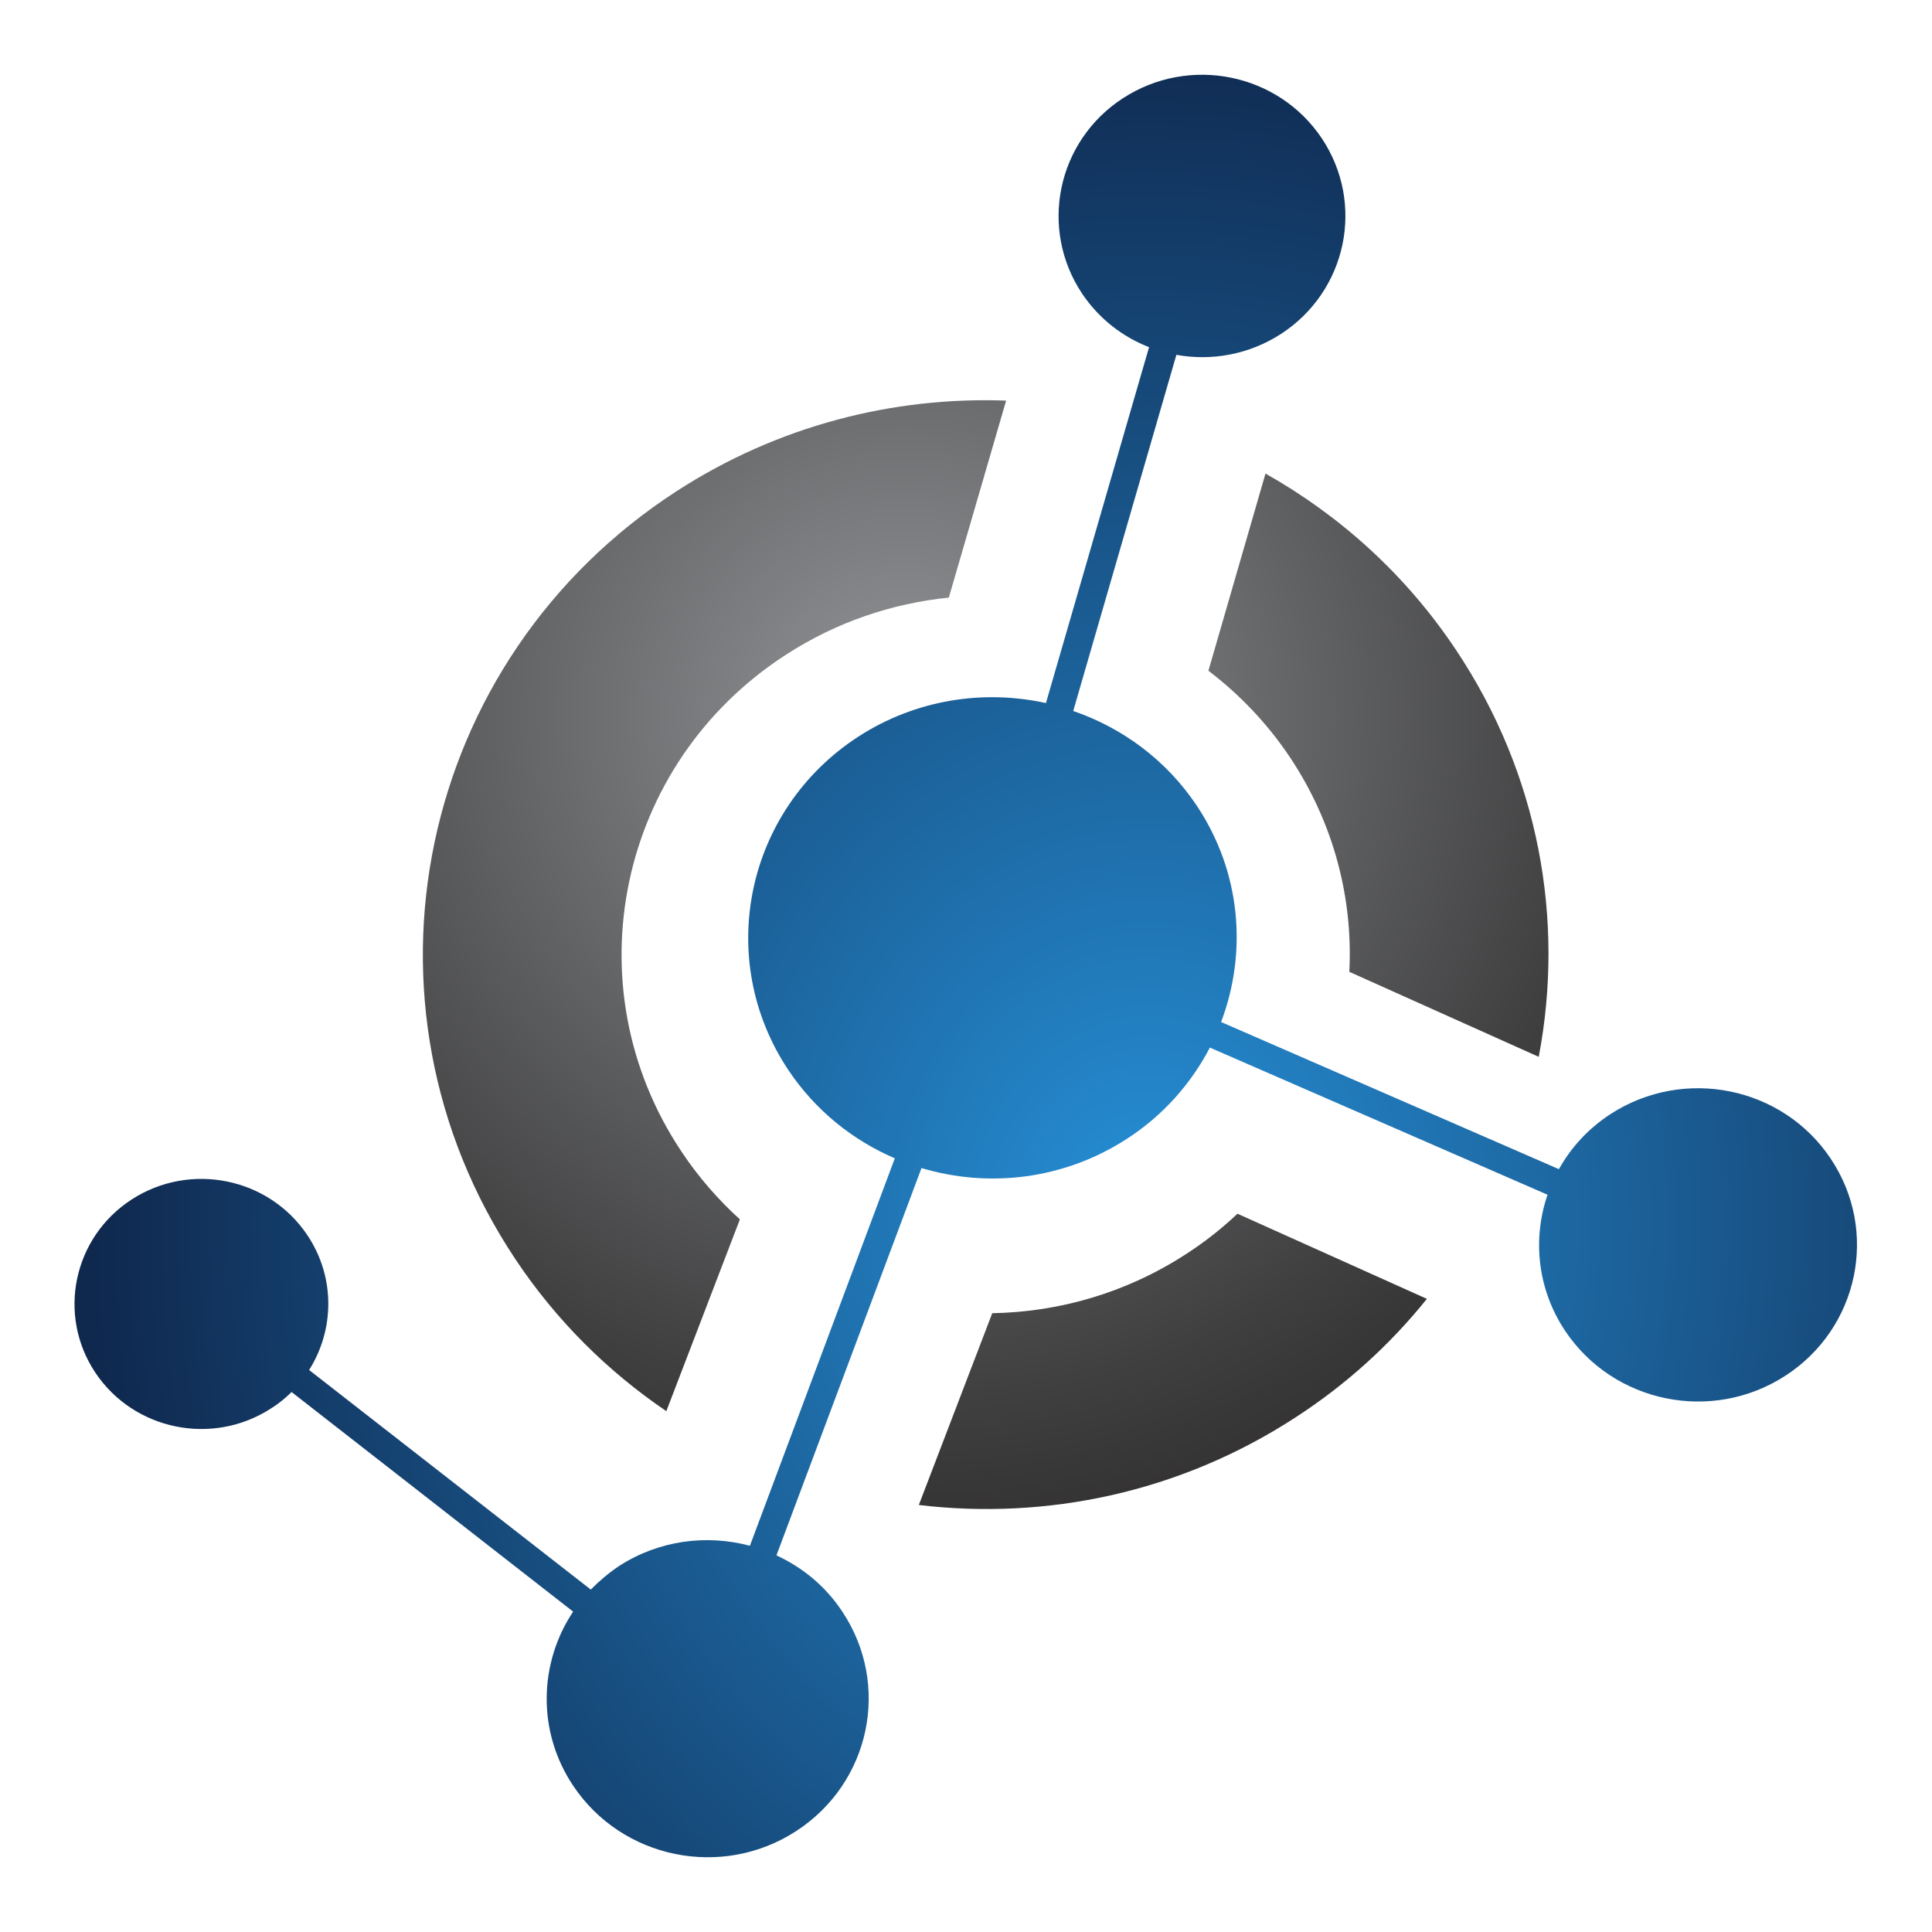
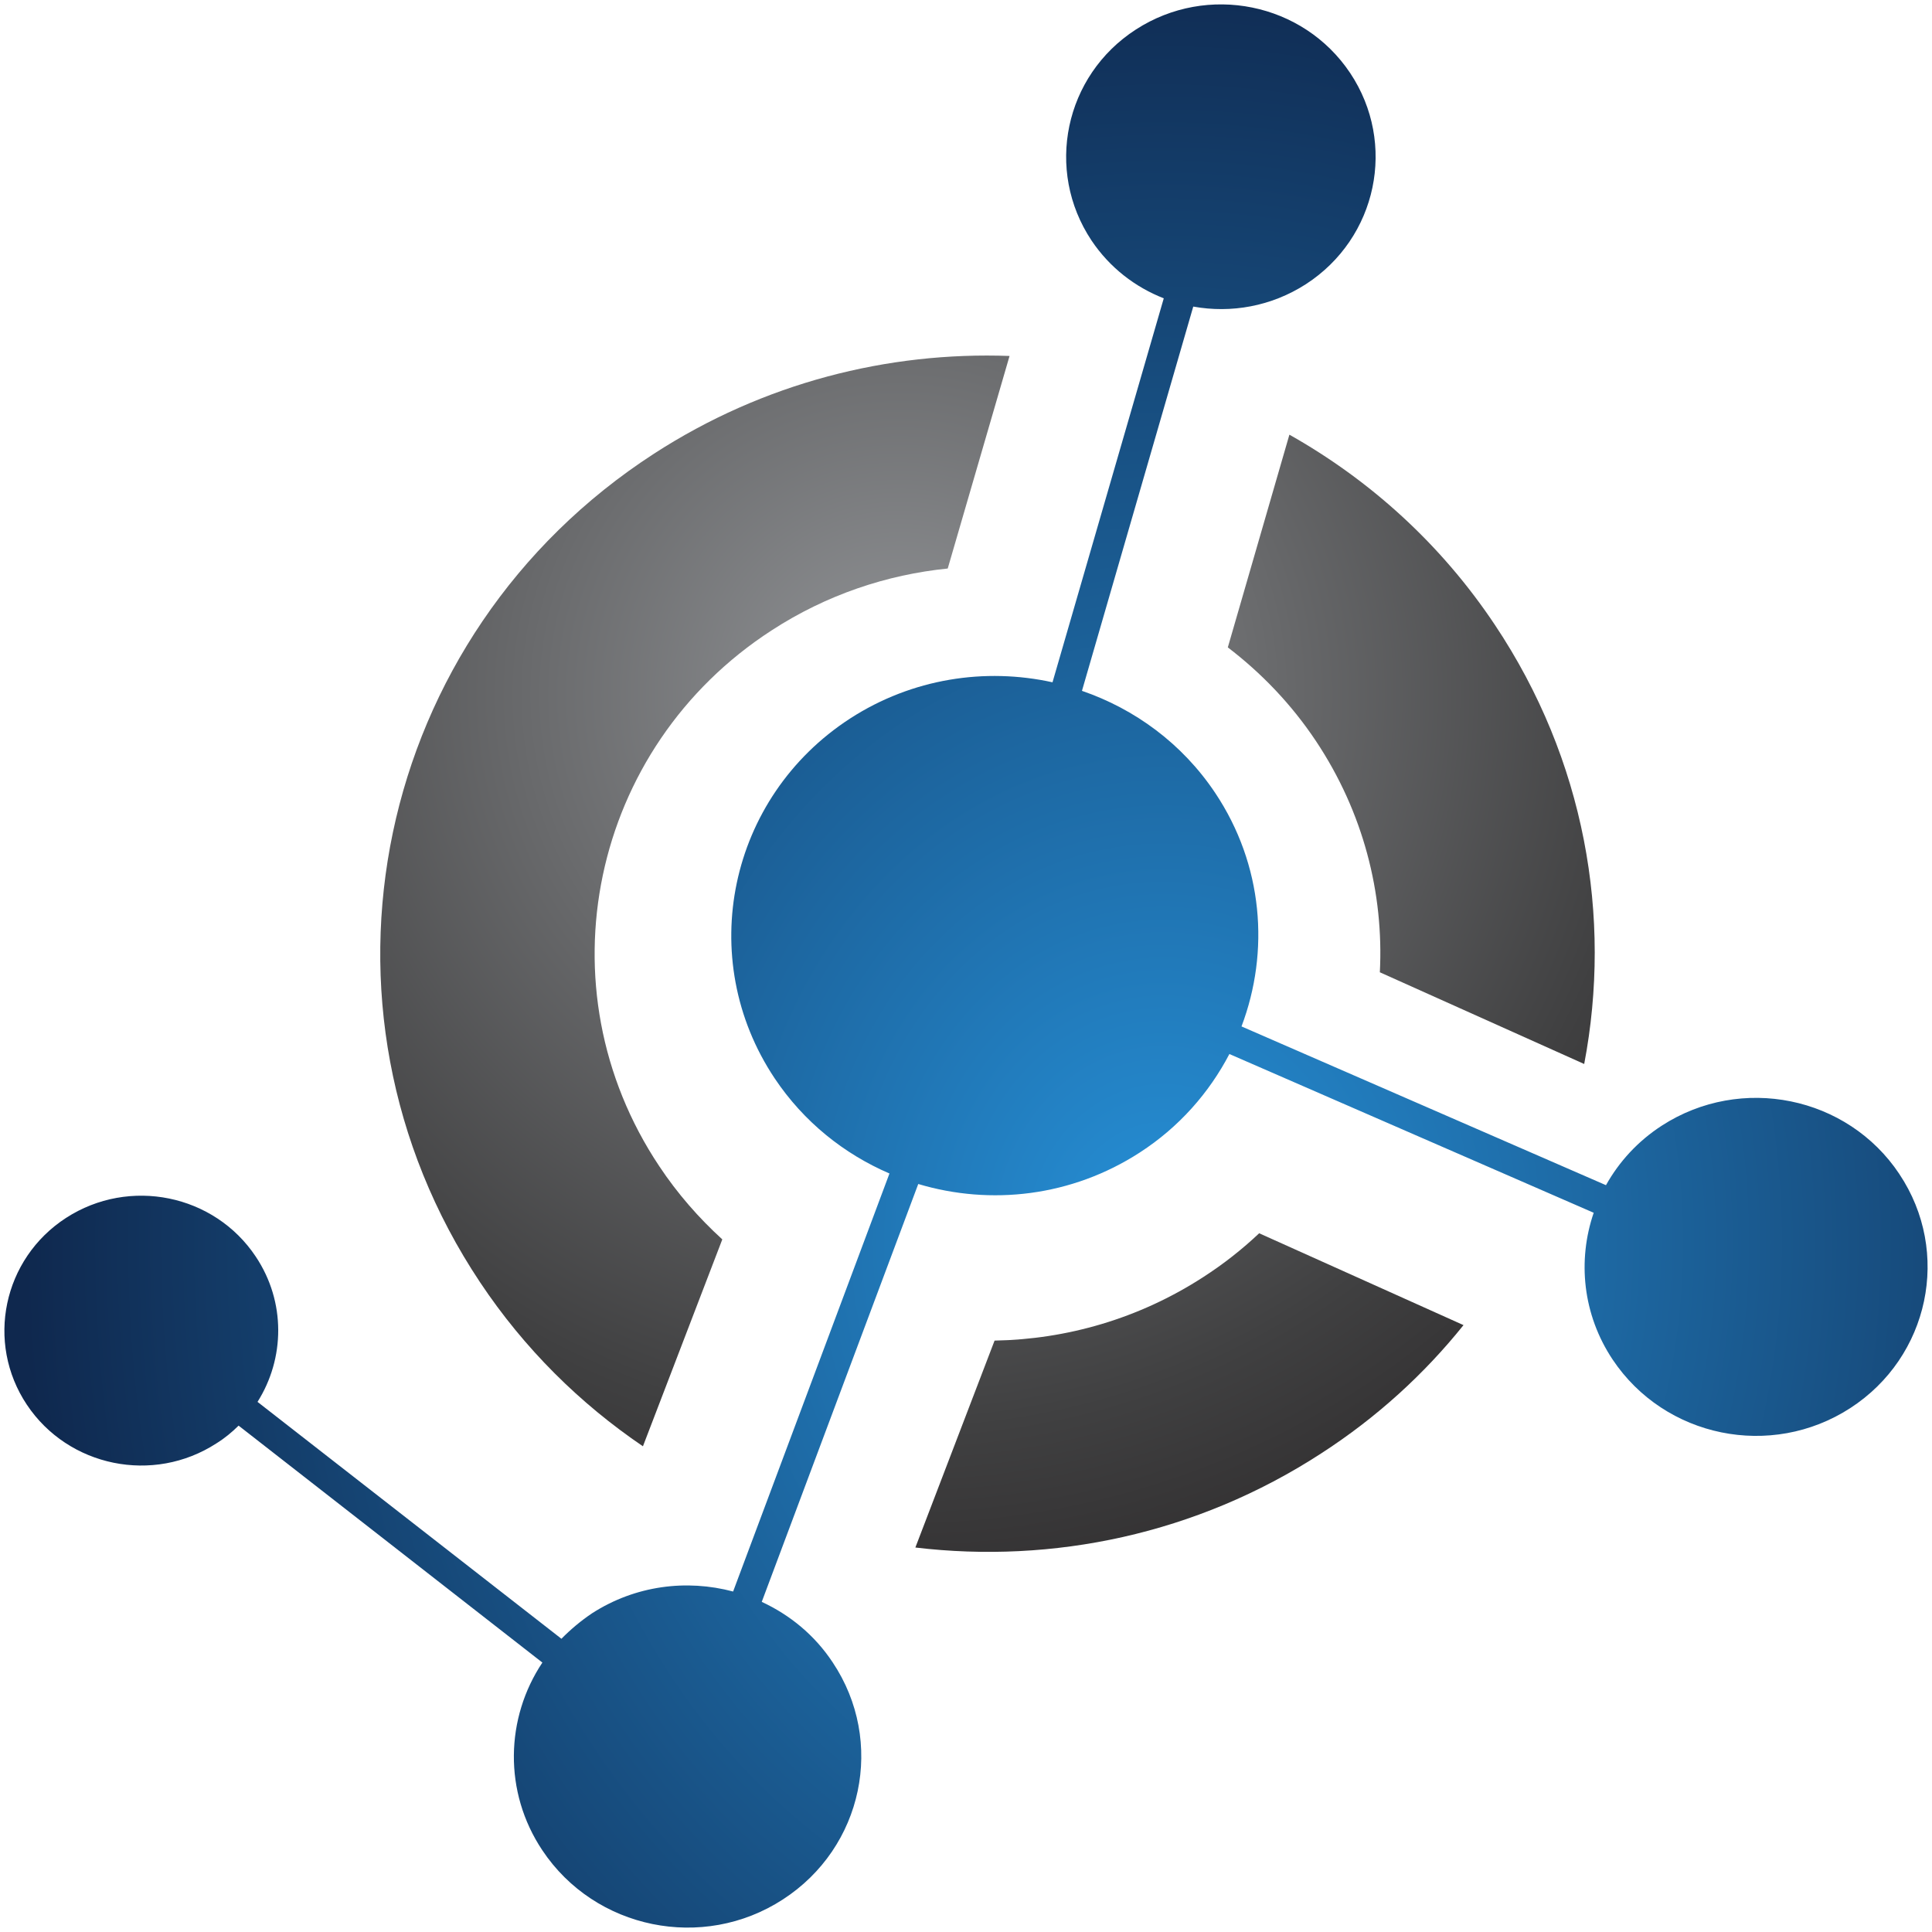
- <svg xmlns="http://www.w3.org/2000/svg" width="96" height="96" version="1.1" viewBox="0 0 25.4 25.4">
-   <defs>
+ <svg xmlns="http://www.w3.org/2000/svg" width="512" height="512" version="1.1" viewBox="0 0 135.467 135.467" id="svg44">
+   <defs id="defs28">
    <radialGradient id="radialGradient915" cx="47.353" cy="37.975" r="49.898" gradientUnits="userSpaceOnUse">
-       <stop stop-color="#929497" offset="0" />
-       <stop stop-color="#404041" offset=".673" />
-       <stop stop-color="#231F20" offset="1" />
+       <stop stop-color="#929497" offset="0" id="stop2" />
+       <stop stop-color="#404041" offset=".673" id="stop4" />
+       <stop stop-color="#231F20" offset="1" id="stop6" />
    </radialGradient>
    <radialGradient id="radialGradient917" cx="47.35" cy="37.97" r="49.905" gradientUnits="userSpaceOnUse">
-       <stop stop-color="#929497" offset="0" />
-       <stop stop-color="#404041" offset=".673" />
-       <stop stop-color="#231F20" offset="1" />
+       <stop stop-color="#929497" offset="0" id="stop9" />
+       <stop stop-color="#404041" offset=".673" id="stop11" />
+       <stop stop-color="#231F20" offset="1" id="stop13" />
    </radialGradient>
    <radialGradient id="radialGradient919" cx="47.352" cy="37.968" r="49.906" gradientUnits="userSpaceOnUse">
-       <stop stop-color="#929497" offset="0" />
-       <stop stop-color="#404041" offset=".673" />
-       <stop stop-color="#231F20" offset="1" />
+       <stop stop-color="#929497" offset="0" id="stop16" />
+       <stop stop-color="#404041" offset=".673" id="stop18" />
+       <stop stop-color="#231F20" offset="1" id="stop20" />
    </radialGradient>
-     <radialGradient id="radialGradient921" cx="4846.7" cy="7826.5" r="450" gradientTransform="matrix(.49349 -3.2748e-7 3.7846e-7 .57031 764.73 3351.8)" gradientUnits="userSpaceOnUse">
-       <stop stop-color="#2690d7" offset="0" />
-       <stop stop-color="#0f284e" offset="1" />
+     <radialGradient id="radialGradient921" cx="4846.7" cy="7826.5" r="450" gradientTransform="matrix(0.49349,-3.2748e-7,3.7846e-7,0.57031,764.73,3351.8)" gradientUnits="userSpaceOnUse">
+       <stop stop-color="#2690d7" offset="0" id="stop23" />
+       <stop stop-color="#0f284e" offset="1" id="stop25" />
    </radialGradient>
  </defs>
-   <g transform="translate(0 -271.6)">
-     <g transform="matrix(.062492 0 0 -.062492 -182.16 776.06)">
-       <g transform="matrix(4.3396 0 0 -4.2754 2899.7 8084.4)">
-         <path d="m63.502 62.532c-0.76 0.728-1.591 1.396-2.514 1.999-2.895 1.903-6.143 2.838-9.375 2.896l-3.559 9.437c6.168 0.747 12.629-0.598 18.226-4.287 2.507-1.643 4.644-3.629 6.403-5.856z" fill="url(#radialGradient915)" data-part-id="logo__item--logo_0__0" />
-         <path d="m39.379 62.811c-1.052-0.973-2.013-2.084-2.832-3.337-5.357-8.149-3.091-19.09 5.052-24.44 2.461-1.624 5.182-2.54 7.909-2.819l2.778-9.694c-5.467-0.202-11.051 1.221-15.973 4.455-12.597 8.278-16.09 25.194-7.818 37.791 1.993 3.039 4.5 5.539 7.318 7.48z" fill="url(#radialGradient917)" data-part-id="logo__item--logo_0__1" />
-         <path d="m62.093 35.812c1.507 1.168 2.857 2.591 3.961 4.273 2.129 3.247 3.052 6.941 2.87 10.544l9.182 4.183c1.26-6.701 0.031-13.876-4.008-20.019-2.434-3.708-5.629-6.617-9.238-8.682z" fill="url(#radialGradient919)" data-part-id="logo__item--logo_0__2" />
+   <g transform="matrix(5.754367,0,0,5.754367,-5.328524,-1568.234)" id="g42">
+     <g transform="matrix(0.062492,0,0,-0.062492,-182.16,776.06)" id="g40">
+       <g transform="matrix(4.3396,0,0,-4.2754,2899.7,8084.4)" id="g36">
+         <path d="m 63.502,62.532 c -0.76,0.728 -1.591,1.396 -2.514,1.999 -2.895,1.903 -6.143,2.838 -9.375,2.896 l -3.559,9.437 c 6.168,0.747 12.629,-0.598 18.226,-4.287 2.507,-1.643 4.644,-3.629 6.403,-5.856 z" data-part-id="logo__item--logo_0__0" id="path30" style="fill:url(#radialGradient915)" />
+         <path d="m 39.379,62.811 c -1.052,-0.973 -2.013,-2.084 -2.832,-3.337 -5.357,-8.149 -3.091,-19.09 5.052,-24.44 2.461,-1.624 5.182,-2.54 7.909,-2.819 l 2.778,-9.694 c -5.467,-0.202 -11.051,1.221 -15.973,4.455 -12.597,8.278 -16.09,25.194 -7.818,37.791 1.993,3.039 4.5,5.539 7.318,7.48 z" data-part-id="logo__item--logo_0__1" id="path32" style="fill:url(#radialGradient917)" />
+         <path d="m 62.093,35.812 c 1.507,1.168 2.857,2.591 3.961,4.273 2.129,3.247 3.052,6.941 2.87,10.544 l 9.182,4.183 c 1.26,-6.701 0.031,-13.876 -4.008,-20.019 -2.434,-3.708 -5.629,-6.617 -9.238,-8.682 z" data-part-id="logo__item--logo_0__2" id="path34" style="fill:url(#radialGradient919)" />
      </g>
-       <path d="m3300.1 7828.6c-10.12 15.208-30.876 19.427-46.326 9.431-4.674-3.027-8.336-7.046-10.88-11.604l-71.066 30.954c5.524 14.605 4.231 31.51-5.129 45.529-6.453 9.662-15.722 16.383-25.981 19.906l21.702 74.926c7.382-1.334 15.215 0.03 21.95 4.361 13.948 9.021 17.788 27.457 8.649 41.172-9.157 13.716-27.839 17.516-41.786 8.491-13.922-8.995-17.784-27.427-8.649-41.142 3.55-5.297 8.536-9.107 14.086-11.27l-21.694-74.871c-13.11 2.886-27.335 0.774-39.452-7.05-23.729-15.383-30.321-46.781-14.737-70.155 5.694-8.521 13.553-14.767 22.397-18.572l-30.486-81.51c-9.07 2.416-19.047 1.197-27.5-4.241-2.196-1.475-4.201-3.168-5.976-4.972l-59.258 46.191c5.329 8.444 5.55 19.492-0.339 28.32-8.089 12.159-24.658 15.545-37 7.55-12.286-7.965-15.727-24.293-7.638-36.422 8.094-12.134 24.658-15.524 36.974-7.529 1.606 0.996 3.016 2.168 4.314 3.45l59.232-46.2c-7.186-10.774-7.638-25.182 0-36.614 10.281-15.409 31.28-19.705 46.885-9.581 15.666 10.137 20.006 30.821 9.725 46.226-3.524 5.336-8.376 9.273-13.835 11.804l30.516 81.48c14.112-4.22 29.896-2.471 43.197 6.139 7.673 4.964 13.527 11.655 17.471 19.205l71.035-30.954c-3.177-9.273-2.17-19.821 3.693-28.624 10.181-15.233 30.885-19.462 46.33-9.466 15.427 9.987 19.741 30.419 9.573 45.64z" fill="url(#radialGradient921)" stroke-width="4.307" data-part-id="logo__item--logo_0__3" />
+       <path d="m 3300.1,7828.6 c -10.12,15.208 -30.876,19.427 -46.326,9.431 -4.674,-3.027 -8.336,-7.046 -10.88,-11.604 l -71.066,30.954 c 5.524,14.605 4.231,31.51 -5.129,45.529 -6.453,9.662 -15.722,16.383 -25.981,19.906 l 21.702,74.926 c 7.382,-1.334 15.215,0.03 21.95,4.361 13.948,9.021 17.788,27.457 8.649,41.172 -9.157,13.716 -27.839,17.516 -41.786,8.491 -13.922,-8.995 -17.784,-27.427 -8.649,-41.142 3.55,-5.297 8.536,-9.107 14.086,-11.27 l -21.694,-74.871 c -13.11,2.886 -27.335,0.774 -39.452,-7.05 -23.729,-15.383 -30.321,-46.781 -14.737,-70.155 5.694,-8.521 13.553,-14.767 22.397,-18.572 l -30.486,-81.51 c -9.07,2.416 -19.047,1.197 -27.5,-4.241 -2.196,-1.475 -4.201,-3.168 -5.976,-4.972 l -59.258,46.191 c 5.329,8.444 5.55,19.492 -0.339,28.32 -8.089,12.159 -24.658,15.545 -37,7.55 -12.286,-7.965 -15.727,-24.293 -7.638,-36.422 8.094,-12.134 24.658,-15.524 36.974,-7.529 1.606,0.996 3.016,2.168 4.314,3.45 l 59.232,-46.2 c -7.186,-10.774 -7.638,-25.182 0,-36.614 10.281,-15.409 31.28,-19.705 46.885,-9.581 15.666,10.137 20.006,30.821 9.725,46.226 -3.524,5.336 -8.376,9.273 -13.835,11.804 l 30.516,81.48 c 14.112,-4.22 29.896,-2.471 43.197,6.139 7.673,4.964 13.527,11.655 17.471,19.205 l 71.035,-30.954 c -3.177,-9.273 -2.17,-19.821 3.693,-28.624 10.181,-15.233 30.885,-19.462 46.33,-9.466 15.427,9.987 19.741,30.419 9.573,45.64 z" data-part-id="logo__item--logo_0__3" id="path38" style="fill:url(#radialGradient921);stroke-width:4.307" />
    </g>
  </g>
</svg>
